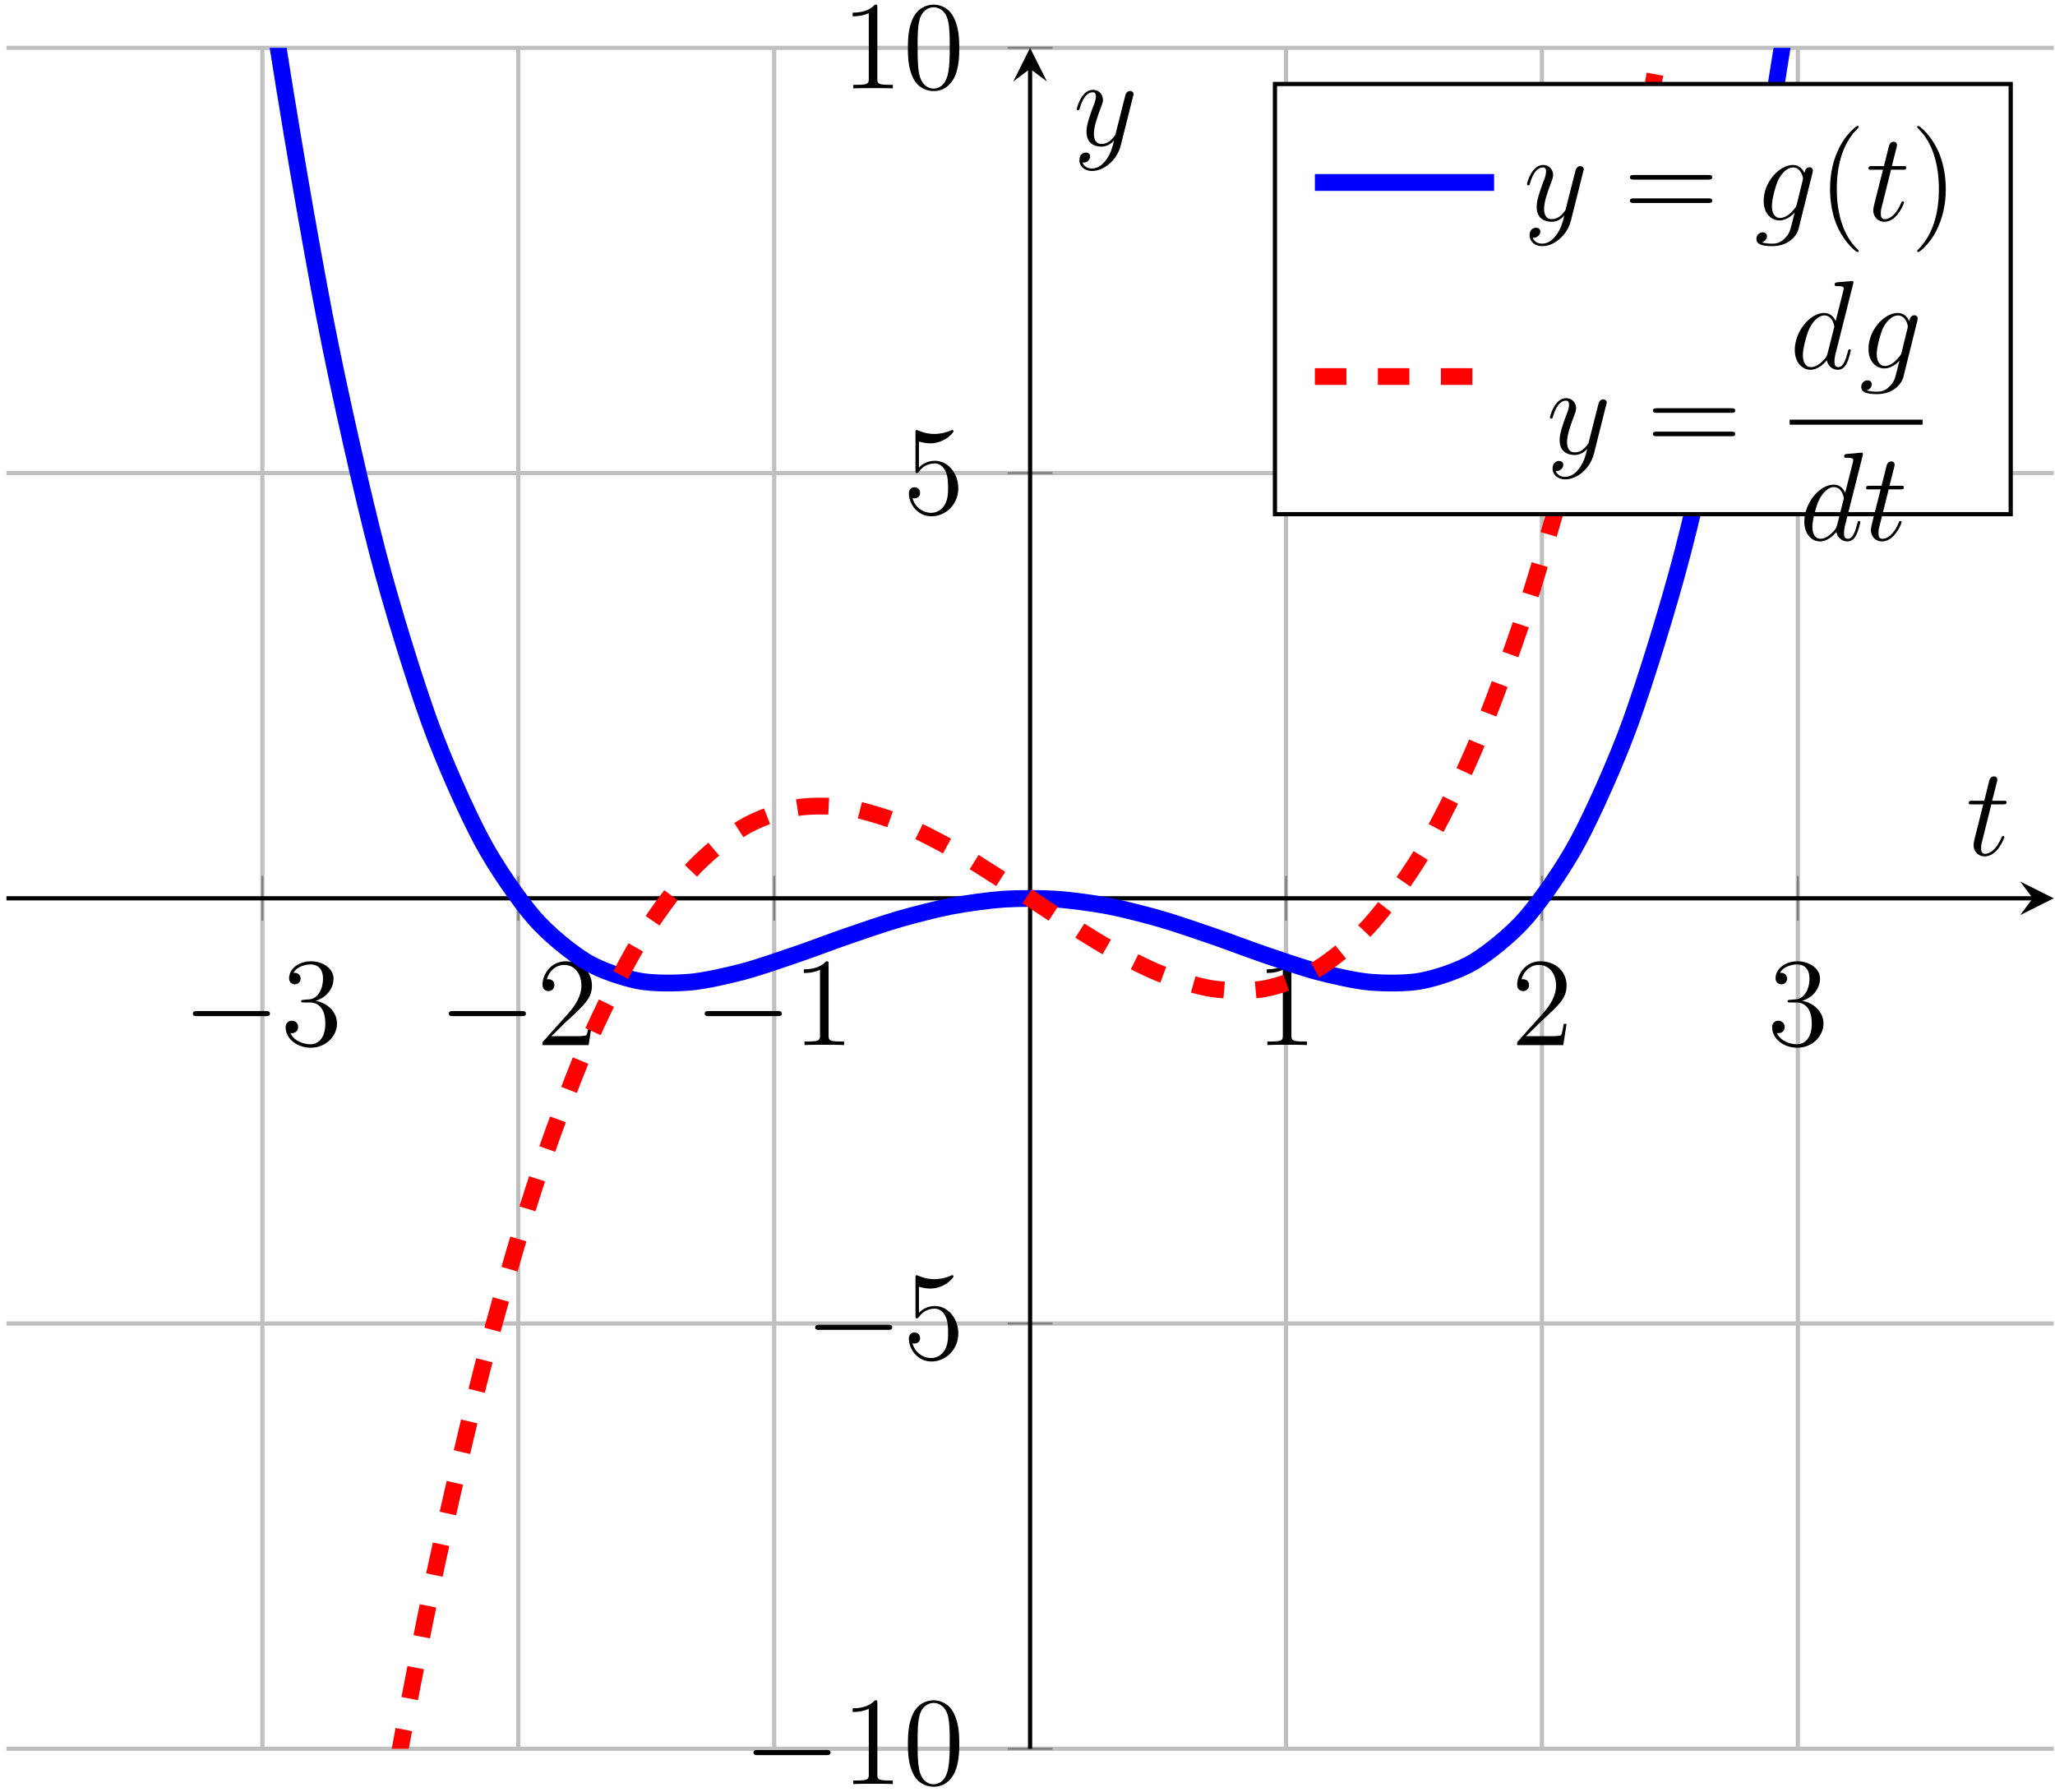
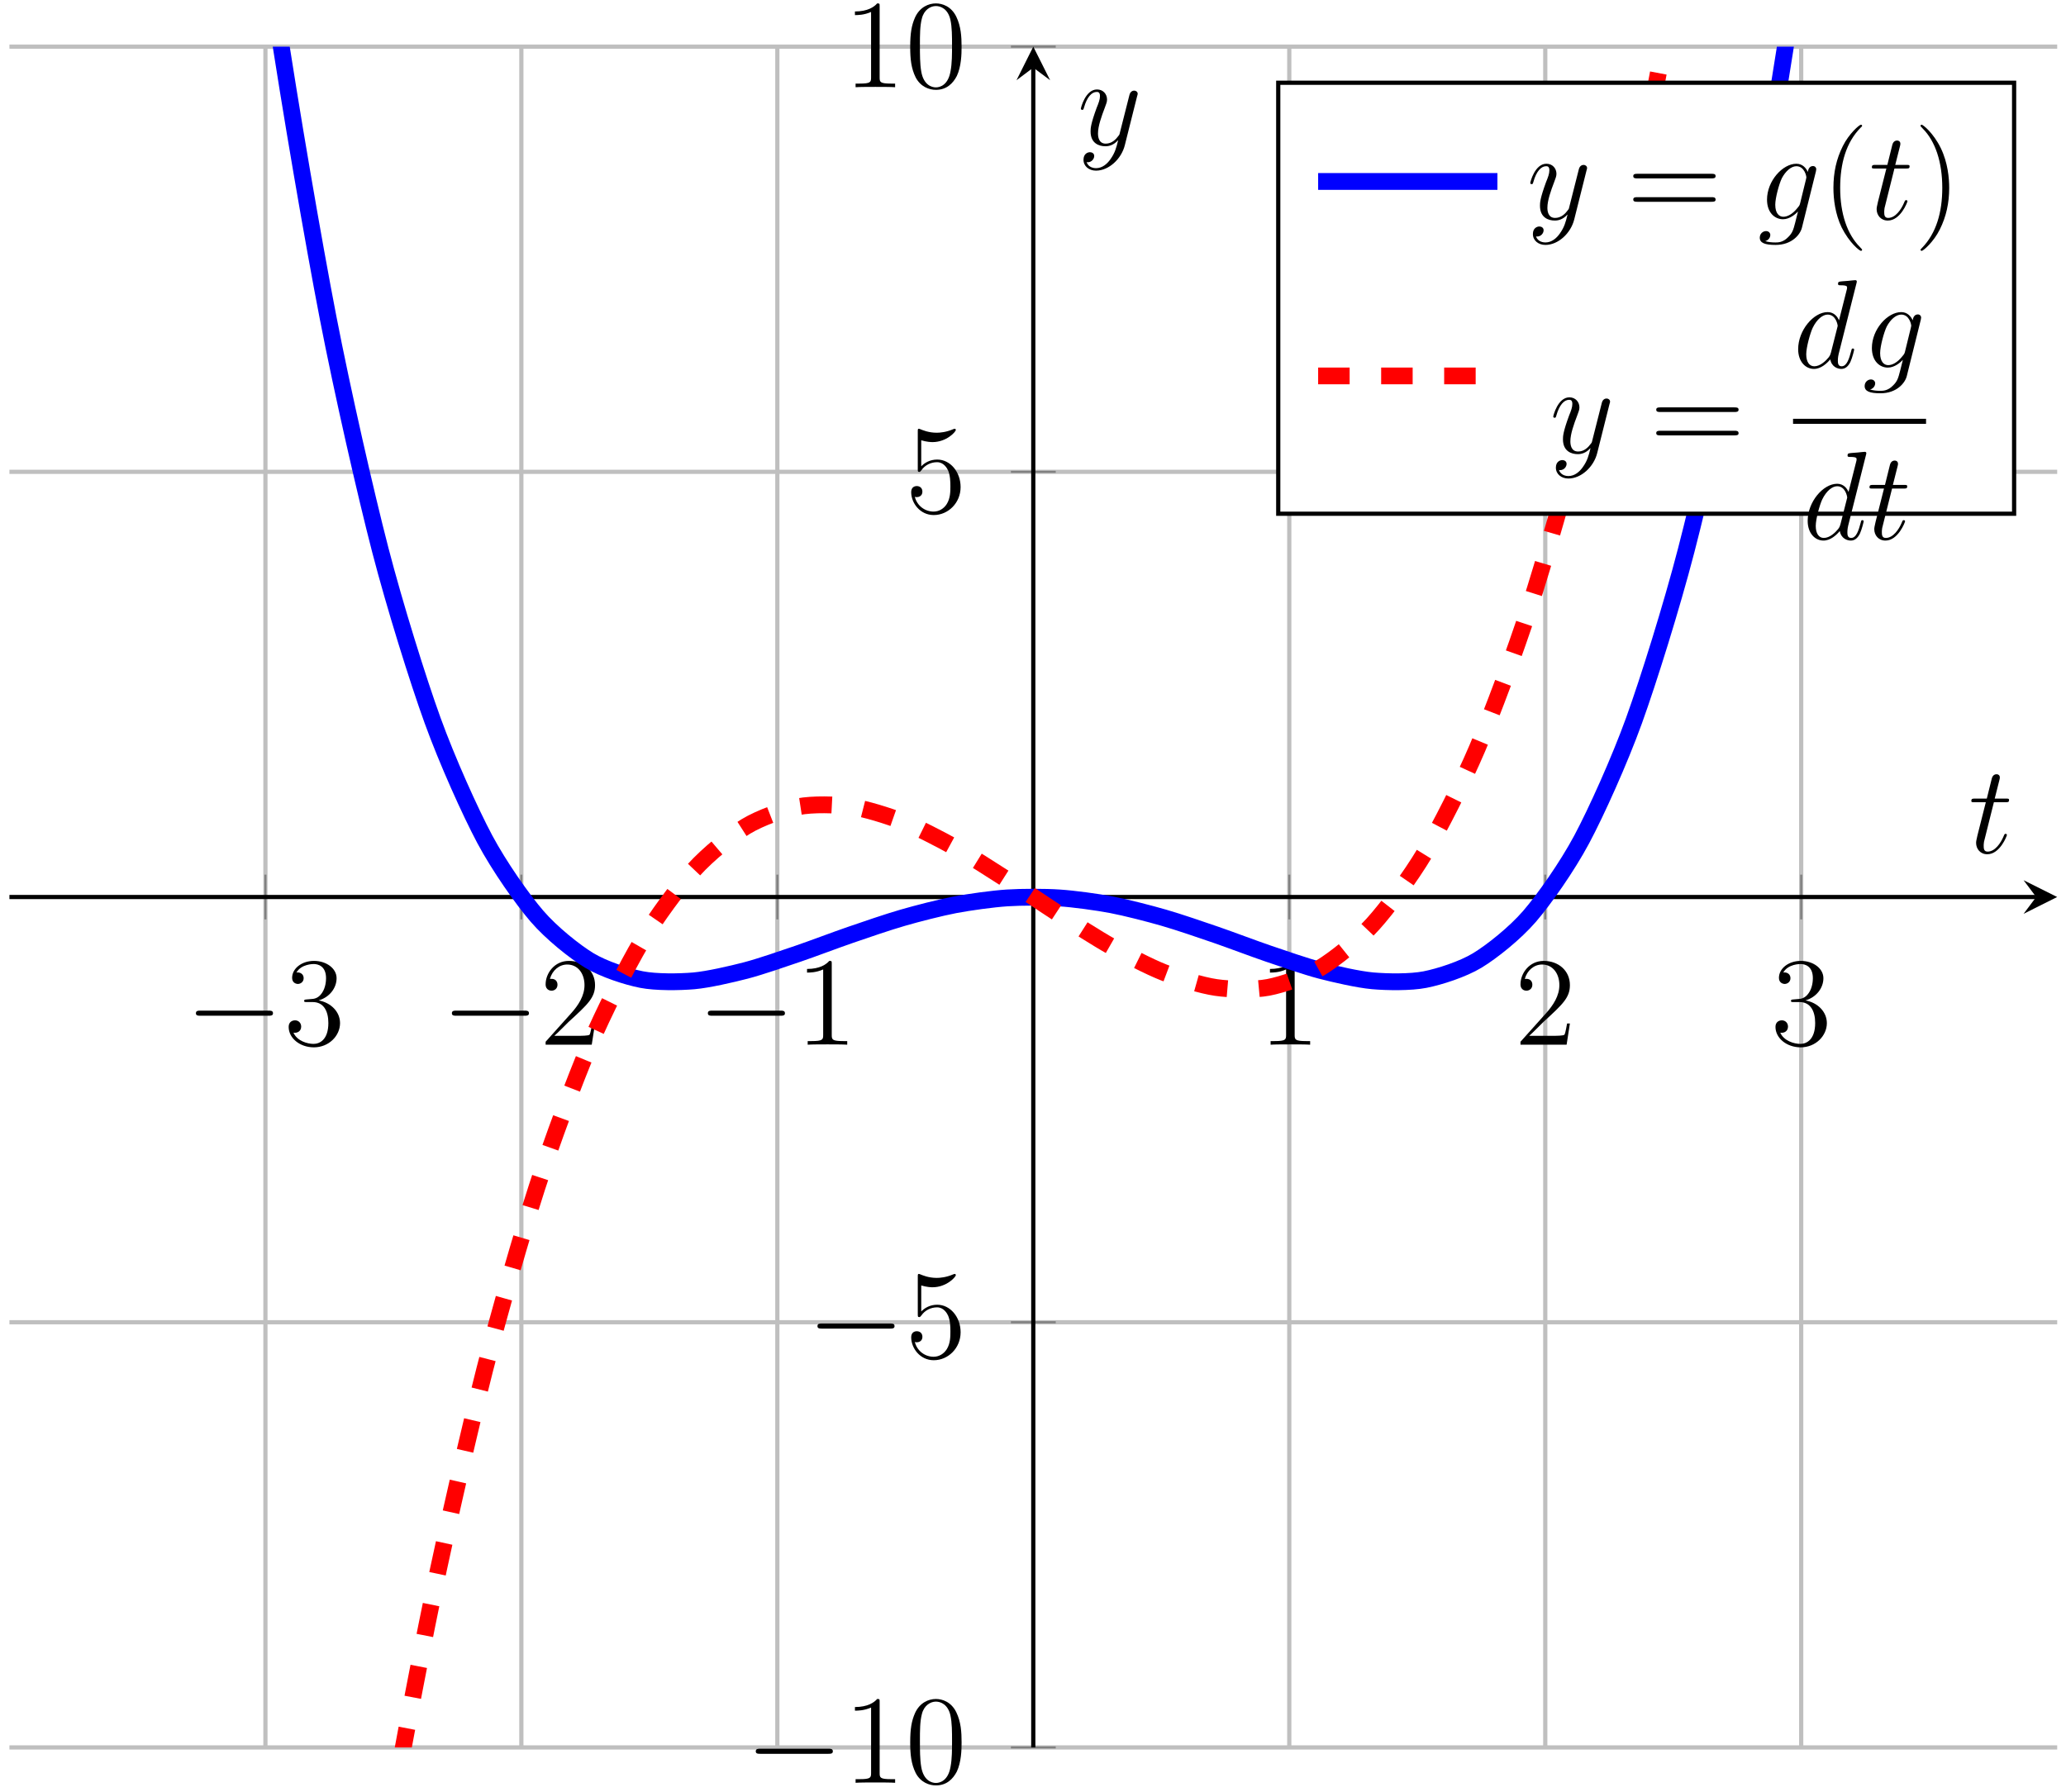
- <svg xmlns="http://www.w3.org/2000/svg" xmlns:xlink="http://www.w3.org/1999/xlink" width="195pt" height="170pt" viewBox="0 0 195 170" version="1.1">
+ <svg xmlns="http://www.w3.org/2000/svg" xmlns:xlink="http://www.w3.org/1999/xlink" width="196pt" height="170pt" viewBox="0 0 196 170" version="1.1">
  <defs>
    <g>
      <symbol overflow="visible" id="glyph0-0">
        <path style="stroke:none;" d="" />
      </symbol>
      <symbol overflow="visible" id="glyph0-1">
        <path style="stroke:none;" d="M 7.875 -2.75 C 8.078 -2.75 8.297 -2.75 8.297 -2.984 C 8.297 -3.234 8.078 -3.234 7.875 -3.234 L 1.406 -3.234 C 1.203 -3.234 0.984 -3.234 0.984 -2.984 C 0.984 -2.75 1.203 -2.75 1.406 -2.75 Z M 7.875 -2.75 " />
      </symbol>
      <symbol overflow="visible" id="glyph1-0">
        <path style="stroke:none;" d="" />
      </symbol>
      <symbol overflow="visible" id="glyph1-1">
        <path style="stroke:none;" d="M 2.203 -4.297 C 2 -4.281 1.953 -4.266 1.953 -4.156 C 1.953 -4.047 2.016 -4.047 2.219 -4.047 L 2.766 -4.047 C 3.797 -4.047 4.25 -3.203 4.25 -2.062 C 4.25 -0.484 3.438 -0.078 2.844 -0.078 C 2.266 -0.078 1.297 -0.344 0.938 -1.141 C 1.328 -1.078 1.672 -1.297 1.672 -1.719 C 1.672 -2.062 1.422 -2.312 1.094 -2.312 C 0.797 -2.312 0.484 -2.141 0.484 -1.688 C 0.484 -0.625 1.547 0.25 2.875 0.25 C 4.297 0.25 5.359 -0.844 5.359 -2.047 C 5.359 -3.141 4.469 -4 3.328 -4.203 C 4.359 -4.5 5.031 -5.375 5.031 -6.312 C 5.031 -7.25 4.047 -7.953 2.891 -7.953 C 1.703 -7.953 0.812 -7.219 0.812 -6.344 C 0.812 -5.875 1.188 -5.766 1.359 -5.766 C 1.609 -5.766 1.906 -5.953 1.906 -6.312 C 1.906 -6.688 1.609 -6.859 1.344 -6.859 C 1.281 -6.859 1.25 -6.859 1.219 -6.844 C 1.672 -7.656 2.797 -7.656 2.859 -7.656 C 3.25 -7.656 4.031 -7.484 4.031 -6.312 C 4.031 -6.078 4 -5.422 3.641 -4.906 C 3.281 -4.375 2.875 -4.344 2.562 -4.328 Z M 2.203 -4.297 " />
      </symbol>
      <symbol overflow="visible" id="glyph1-2">
        <path style="stroke:none;" d="M 5.266 -2.016 L 5 -2.016 C 4.953 -1.812 4.859 -1.141 4.75 -0.953 C 4.656 -0.844 3.984 -0.844 3.625 -0.844 L 1.406 -0.844 C 1.734 -1.125 2.469 -1.891 2.766 -2.172 C 4.594 -3.844 5.266 -4.469 5.266 -5.656 C 5.266 -7.031 4.172 -7.953 2.781 -7.953 C 1.406 -7.953 0.578 -6.766 0.578 -5.734 C 0.578 -5.125 1.109 -5.125 1.141 -5.125 C 1.406 -5.125 1.703 -5.312 1.703 -5.688 C 1.703 -6.031 1.484 -6.25 1.141 -6.25 C 1.047 -6.25 1.016 -6.25 0.984 -6.234 C 1.203 -7.047 1.859 -7.609 2.625 -7.609 C 3.641 -7.609 4.266 -6.75 4.266 -5.656 C 4.266 -4.641 3.688 -3.75 3 -2.984 L 0.578 -0.281 L 0.578 0 L 4.953 0 Z M 5.266 -2.016 " />
      </symbol>
      <symbol overflow="visible" id="glyph1-3">
        <path style="stroke:none;" d="M 3.438 -7.656 C 3.438 -7.938 3.438 -7.953 3.203 -7.953 C 2.922 -7.625 2.312 -7.188 1.094 -7.188 L 1.094 -6.844 C 1.359 -6.844 1.953 -6.844 2.625 -7.141 L 2.625 -0.922 C 2.625 -0.484 2.578 -0.344 1.531 -0.344 L 1.156 -0.344 L 1.156 0 C 1.484 -0.031 2.641 -0.031 3.031 -0.031 C 3.438 -0.031 4.578 -0.031 4.906 0 L 4.906 -0.344 L 4.531 -0.344 C 3.484 -0.344 3.438 -0.484 3.438 -0.922 Z M 3.438 -7.656 " />
      </symbol>
      <symbol overflow="visible" id="glyph1-4">
        <path style="stroke:none;" d="M 5.359 -3.828 C 5.359 -4.812 5.297 -5.781 4.859 -6.688 C 4.375 -7.688 3.516 -7.953 2.922 -7.953 C 2.234 -7.953 1.391 -7.609 0.938 -6.609 C 0.609 -5.859 0.484 -5.109 0.484 -3.828 C 0.484 -2.672 0.578 -1.797 1 -0.938 C 1.469 -0.031 2.297 0.25 2.922 0.25 C 3.953 0.25 4.547 -0.375 4.906 -1.062 C 5.328 -1.953 5.359 -3.125 5.359 -3.828 Z M 2.922 0.016 C 2.531 0.016 1.75 -0.203 1.531 -1.5 C 1.406 -2.219 1.406 -3.125 1.406 -3.969 C 1.406 -4.953 1.406 -5.828 1.594 -6.531 C 1.797 -7.344 2.406 -7.703 2.922 -7.703 C 3.375 -7.703 4.062 -7.438 4.297 -6.406 C 4.453 -5.719 4.453 -4.781 4.453 -3.969 C 4.453 -3.172 4.453 -2.266 4.312 -1.531 C 4.094 -0.219 3.328 0.016 2.922 0.016 Z M 2.922 0.016 " />
      </symbol>
      <symbol overflow="visible" id="glyph1-5">
        <path style="stroke:none;" d="M 1.531 -6.844 C 2.047 -6.688 2.469 -6.672 2.594 -6.672 C 3.938 -6.672 4.812 -7.656 4.812 -7.828 C 4.812 -7.875 4.781 -7.938 4.703 -7.938 C 4.688 -7.938 4.656 -7.938 4.547 -7.891 C 3.891 -7.609 3.312 -7.562 3 -7.562 C 2.219 -7.562 1.656 -7.812 1.422 -7.906 C 1.344 -7.938 1.312 -7.938 1.297 -7.938 C 1.203 -7.938 1.203 -7.859 1.203 -7.672 L 1.203 -4.125 C 1.203 -3.906 1.203 -3.844 1.344 -3.844 C 1.406 -3.844 1.422 -3.844 1.547 -4 C 1.875 -4.484 2.438 -4.766 3.031 -4.766 C 3.672 -4.766 3.984 -4.188 4.078 -3.984 C 4.281 -3.516 4.297 -2.922 4.297 -2.469 C 4.297 -2.016 4.297 -1.344 3.953 -0.797 C 3.688 -0.375 3.234 -0.078 2.703 -0.078 C 1.906 -0.078 1.141 -0.609 0.922 -1.484 C 0.984 -1.453 1.047 -1.453 1.109 -1.453 C 1.312 -1.453 1.641 -1.562 1.641 -1.969 C 1.641 -2.312 1.406 -2.5 1.109 -2.5 C 0.891 -2.5 0.578 -2.391 0.578 -1.922 C 0.578 -0.906 1.406 0.25 2.719 0.25 C 4.078 0.25 5.266 -0.891 5.266 -2.406 C 5.266 -3.828 4.297 -5.016 3.047 -5.016 C 2.359 -5.016 1.844 -4.703 1.531 -4.375 Z M 1.531 -6.844 " />
      </symbol>
      <symbol overflow="visible" id="glyph1-6">
        <path style="stroke:none;" d="M 8.062 -3.875 C 8.234 -3.875 8.453 -3.875 8.453 -4.094 C 8.453 -4.312 8.25 -4.312 8.062 -4.312 L 1.031 -4.312 C 0.859 -4.312 0.641 -4.312 0.641 -4.094 C 0.641 -3.875 0.844 -3.875 1.031 -3.875 Z M 8.062 -1.656 C 8.234 -1.656 8.453 -1.656 8.453 -1.859 C 8.453 -2.094 8.25 -2.094 8.062 -2.094 L 1.031 -2.094 C 0.859 -2.094 0.641 -2.094 0.641 -1.875 C 0.641 -1.656 0.844 -1.656 1.031 -1.656 Z M 8.062 -1.656 " />
      </symbol>
      <symbol overflow="visible" id="glyph1-7">
        <path style="stroke:none;" d="M 3.891 2.906 C 3.891 2.875 3.891 2.844 3.688 2.641 C 2.484 1.438 1.812 -0.531 1.812 -2.969 C 1.812 -5.297 2.375 -7.297 3.766 -8.703 C 3.891 -8.812 3.891 -8.828 3.891 -8.875 C 3.891 -8.938 3.828 -8.969 3.781 -8.969 C 3.625 -8.969 2.641 -8.109 2.062 -6.938 C 1.453 -5.719 1.172 -4.453 1.172 -2.969 C 1.172 -1.906 1.344 -0.484 1.953 0.781 C 2.672 2.219 3.641 3 3.781 3 C 3.828 3 3.891 2.969 3.891 2.906 Z M 3.891 2.906 " />
      </symbol>
      <symbol overflow="visible" id="glyph1-8">
        <path style="stroke:none;" d="M 3.375 -2.969 C 3.375 -3.891 3.25 -5.359 2.578 -6.75 C 1.875 -8.188 0.891 -8.969 0.766 -8.969 C 0.719 -8.969 0.656 -8.938 0.656 -8.875 C 0.656 -8.828 0.656 -8.812 0.859 -8.609 C 2.062 -7.406 2.719 -5.422 2.719 -2.984 C 2.719 -0.672 2.156 1.328 0.781 2.734 C 0.656 2.844 0.656 2.875 0.656 2.906 C 0.656 2.969 0.719 3 0.766 3 C 0.922 3 1.906 2.141 2.484 0.969 C 3.094 -0.25 3.375 -1.547 3.375 -2.969 Z M 3.375 -2.969 " />
      </symbol>
      <symbol overflow="visible" id="glyph2-0">
        <path style="stroke:none;" d="" />
      </symbol>
      <symbol overflow="visible" id="glyph2-1">
        <path style="stroke:none;" d="M 2.406 -4.812 L 3.5 -4.812 C 3.734 -4.812 3.844 -4.812 3.844 -5.016 C 3.844 -5.156 3.781 -5.156 3.531 -5.156 L 2.484 -5.156 L 2.922 -6.891 C 2.969 -7.062 2.969 -7.094 2.969 -7.172 C 2.969 -7.359 2.828 -7.469 2.672 -7.469 C 2.562 -7.469 2.297 -7.438 2.203 -7.047 L 1.734 -5.156 L 0.609 -5.156 C 0.375 -5.156 0.266 -5.156 0.266 -4.922 C 0.266 -4.812 0.344 -4.812 0.578 -4.812 L 1.641 -4.812 L 0.844 -1.656 C 0.75 -1.234 0.719 -1.109 0.719 -0.953 C 0.719 -0.391 1.109 0.125 1.781 0.125 C 2.984 0.125 3.641 -1.625 3.641 -1.703 C 3.641 -1.781 3.578 -1.812 3.516 -1.812 C 3.484 -1.812 3.438 -1.812 3.422 -1.766 C 3.406 -1.75 3.391 -1.75 3.312 -1.547 C 3.062 -0.953 2.516 -0.125 1.812 -0.125 C 1.453 -0.125 1.438 -0.422 1.438 -0.688 C 1.438 -0.688 1.438 -0.922 1.469 -1.062 Z M 2.406 -4.812 " />
      </symbol>
      <symbol overflow="visible" id="glyph2-2">
        <path style="stroke:none;" d="M 3.141 1.344 C 2.828 1.797 2.359 2.203 1.766 2.203 C 1.625 2.203 1.047 2.172 0.875 1.625 C 0.906 1.641 0.969 1.641 0.984 1.641 C 1.344 1.641 1.594 1.328 1.594 1.047 C 1.594 0.781 1.359 0.688 1.188 0.688 C 0.984 0.688 0.578 0.828 0.578 1.406 C 0.578 2.016 1.094 2.438 1.766 2.438 C 2.969 2.438 4.172 1.344 4.5 0.016 L 5.672 -4.656 C 5.688 -4.703 5.719 -4.781 5.719 -4.859 C 5.719 -5.031 5.562 -5.156 5.391 -5.156 C 5.281 -5.156 5.031 -5.109 4.938 -4.75 L 4.047 -1.234 C 4 -1.016 4 -0.984 3.891 -0.859 C 3.656 -0.531 3.266 -0.125 2.688 -0.125 C 2.016 -0.125 1.953 -0.781 1.953 -1.094 C 1.953 -1.781 2.281 -2.703 2.609 -3.562 C 2.734 -3.906 2.812 -4.078 2.812 -4.312 C 2.812 -4.812 2.453 -5.266 1.859 -5.266 C 0.766 -5.266 0.328 -3.531 0.328 -3.438 C 0.328 -3.391 0.375 -3.328 0.453 -3.328 C 0.562 -3.328 0.578 -3.375 0.625 -3.547 C 0.906 -4.547 1.359 -5.031 1.828 -5.031 C 1.938 -5.031 2.141 -5.031 2.141 -4.641 C 2.141 -4.328 2.016 -3.984 1.828 -3.531 C 1.25 -1.953 1.25 -1.562 1.25 -1.281 C 1.25 -0.141 2.062 0.125 2.656 0.125 C 3 0.125 3.438 0.016 3.844 -0.438 L 3.859 -0.422 C 3.688 0.281 3.562 0.75 3.141 1.344 Z M 3.141 1.344 " />
      </symbol>
      <symbol overflow="visible" id="glyph2-3">
        <path style="stroke:none;" d="M 4.047 -1.516 C 4 -1.328 3.969 -1.281 3.812 -1.094 C 3.328 -0.469 2.828 -0.234 2.453 -0.234 C 2.062 -0.234 1.688 -0.547 1.688 -1.375 C 1.688 -2.016 2.047 -3.344 2.312 -3.891 C 2.656 -4.547 3.188 -5.031 3.688 -5.031 C 4.484 -5.031 4.641 -4.047 4.641 -3.984 L 4.609 -3.812 Z M 4.781 -4.484 C 4.625 -4.828 4.297 -5.266 3.688 -5.266 C 2.391 -5.266 0.906 -3.641 0.906 -1.859 C 0.906 -0.609 1.656 0 2.422 0 C 3.062 0 3.625 -0.5 3.844 -0.734 L 3.578 0.328 C 3.406 0.984 3.328 1.297 2.906 1.703 C 2.422 2.203 1.953 2.203 1.703 2.203 C 1.344 2.203 1.047 2.172 0.734 2.078 C 1.125 1.969 1.219 1.641 1.219 1.5 C 1.219 1.312 1.078 1.125 0.812 1.125 C 0.531 1.125 0.219 1.359 0.219 1.75 C 0.219 2.25 0.703 2.438 1.719 2.438 C 3.266 2.438 4.062 1.453 4.219 0.797 L 5.547 -4.547 C 5.578 -4.703 5.578 -4.719 5.578 -4.75 C 5.578 -4.906 5.453 -5.047 5.266 -5.047 C 4.984 -5.047 4.812 -4.812 4.781 -4.484 Z M 4.781 -4.484 " />
      </symbol>
      <symbol overflow="visible" id="glyph2-4">
        <path style="stroke:none;" d="M 6.016 -8 C 6.031 -8.047 6.047 -8.109 6.047 -8.172 C 6.047 -8.297 5.922 -8.297 5.906 -8.297 C 5.891 -8.297 5.312 -8.25 5.25 -8.234 C 5.047 -8.219 4.859 -8.203 4.656 -8.188 C 4.344 -8.156 4.266 -8.156 4.266 -7.938 C 4.266 -7.812 4.359 -7.812 4.531 -7.812 C 5.109 -7.812 5.125 -7.703 5.125 -7.594 C 5.125 -7.516 5.109 -7.422 5.094 -7.391 L 4.359 -4.484 C 4.234 -4.797 3.906 -5.266 3.281 -5.266 C 1.938 -5.266 0.484 -3.531 0.484 -1.75 C 0.484 -0.578 1.172 0.125 1.984 0.125 C 2.641 0.125 3.203 -0.391 3.531 -0.781 C 3.656 -0.078 4.219 0.125 4.578 0.125 C 4.938 0.125 5.219 -0.094 5.438 -0.531 C 5.625 -0.938 5.797 -1.656 5.797 -1.703 C 5.797 -1.766 5.75 -1.812 5.672 -1.812 C 5.562 -1.812 5.562 -1.75 5.516 -1.578 C 5.328 -0.875 5.109 -0.125 4.609 -0.125 C 4.266 -0.125 4.25 -0.438 4.25 -0.672 C 4.25 -0.719 4.25 -0.969 4.328 -1.297 Z M 3.594 -1.422 C 3.531 -1.219 3.531 -1.188 3.375 -0.969 C 3.109 -0.641 2.578 -0.125 2.016 -0.125 C 1.531 -0.125 1.25 -0.562 1.25 -1.266 C 1.25 -1.922 1.625 -3.266 1.859 -3.766 C 2.266 -4.609 2.828 -5.031 3.281 -5.031 C 4.078 -5.031 4.234 -4.047 4.234 -3.953 C 4.234 -3.938 4.203 -3.797 4.188 -3.766 Z M 3.594 -1.422 " />
      </symbol>
    </g>
    <clipPath id="clip1">
-       <path d="M 0.613 4.539 L 194.883 4.539 L 194.883 116 L 0.613 116 Z M 0.613 4.539 " />
+       <path d="M 0.895 4.426 L 195.164 4.426 L 195.164 116 L 0.895 116 Z M 0.895 4.426 " />
    </clipPath>
    <clipPath id="clip2">
-       <path d="M 0.613 4.539 L 194.883 4.539 L 194.883 165.938 L 0.613 165.938 Z M 0.613 4.539 " />
+       <path d="M 0.895 4.426 L 195.164 4.426 L 195.164 165.82 L 0.895 165.82 Z M 0.895 4.426 " />
    </clipPath>
  </defs>
  <g id="surface1">
-     <path style="fill:none;stroke-width:0.399;stroke-linecap:butt;stroke-linejoin:miter;stroke:rgb(75%,75%,75%);stroke-opacity:1;stroke-miterlimit:10;" d="M 48.566 847.332 L 48.566 1008.731 M 72.851 847.332 L 72.851 1008.731 M 97.136 847.332 L 97.136 1008.731 M 145.702 847.332 L 145.702 1008.731 M 169.987 847.332 L 169.987 1008.731 M 194.269 847.332 L 194.269 1008.731 " transform="matrix(1,0,0,-1,-23.671,1013.27)" />
-     <path style="fill:none;stroke-width:0.399;stroke-linecap:butt;stroke-linejoin:miter;stroke:rgb(75%,75%,75%);stroke-opacity:1;stroke-miterlimit:10;" d="M 24.284 847.332 L 218.554 847.332 M 24.284 887.684 L 218.554 887.684 M 24.284 968.383 L 218.554 968.383 M 24.284 1008.731 L 218.554 1008.731 " transform="matrix(1,0,0,-1,-23.671,1013.27)" />
-     <path style="fill:none;stroke-width:0.199;stroke-linecap:butt;stroke-linejoin:miter;stroke:rgb(50%,50%,50%);stroke-opacity:1;stroke-miterlimit:10;" d="M 48.566 925.907 L 48.566 930.157 M 72.851 925.907 L 72.851 930.157 M 97.136 925.907 L 97.136 930.157 M 145.702 925.907 L 145.702 930.157 M 169.987 925.907 L 169.987 930.157 M 194.269 925.907 L 194.269 930.157 " transform="matrix(1,0,0,-1,-23.671,1013.27)" />
-     <path style="fill:none;stroke-width:0.199;stroke-linecap:butt;stroke-linejoin:miter;stroke:rgb(50%,50%,50%);stroke-opacity:1;stroke-miterlimit:10;" d="M 119.292 847.332 L 123.546 847.332 M 119.292 887.684 L 123.546 887.684 M 119.292 968.383 L 123.546 968.383 M 119.292 1008.731 L 123.546 1008.731 " transform="matrix(1,0,0,-1,-23.671,1013.27)" />
-     <path style="fill:none;stroke-width:0.399;stroke-linecap:butt;stroke-linejoin:miter;stroke:rgb(0%,0%,0%);stroke-opacity:1;stroke-miterlimit:10;" d="M 24.284 928.032 L 216.562 928.032 " transform="matrix(1,0,0,-1,-23.671,1013.27)" />
-     <path style=" stroke:none;fill-rule:nonzero;fill:rgb(0%,0%,0%);fill-opacity:1;" d="M 194.883 85.238 L 191.695 83.645 L 192.891 85.238 L 191.695 86.832 " />
-     <path style="fill:none;stroke-width:0.399;stroke-linecap:butt;stroke-linejoin:miter;stroke:rgb(0%,0%,0%);stroke-opacity:1;stroke-miterlimit:10;" d="M 121.417 847.332 L 121.417 1006.739 " transform="matrix(1,0,0,-1,-23.671,1013.27)" />
-     <path style=" stroke:none;fill-rule:nonzero;fill:rgb(0%,0%,0%);fill-opacity:1;" d="M 97.746 4.539 L 96.152 7.727 L 97.746 6.531 L 99.34 7.727 " />
+     <path style="fill:none;stroke-width:0.399;stroke-linecap:butt;stroke-linejoin:miter;stroke:rgb(75%,75%,75%);stroke-opacity:1;stroke-miterlimit:10;" d="M 48.569 847.335 L 48.569 1008.729 M 72.85 847.335 L 72.85 1008.729 M 97.135 847.335 L 97.135 1008.729 M 145.702 847.335 L 145.702 1008.729 M 169.987 847.335 L 169.987 1008.729 M 194.268 847.335 L 194.268 1008.729 " transform="matrix(1,0,0,-1,-23.389,1013.155)" />
+     <path style="fill:none;stroke-width:0.399;stroke-linecap:butt;stroke-linejoin:miter;stroke:rgb(75%,75%,75%);stroke-opacity:1;stroke-miterlimit:10;" d="M 24.284 847.335 L 218.553 847.335 M 24.284 887.682 L 218.553 887.682 M 24.284 968.382 L 218.553 968.382 M 24.284 1008.729 L 218.553 1008.729 " transform="matrix(1,0,0,-1,-23.389,1013.155)" />
+     <path style="fill:none;stroke-width:0.199;stroke-linecap:butt;stroke-linejoin:miter;stroke:rgb(50%,50%,50%);stroke-opacity:1;stroke-miterlimit:10;" d="M 48.569 925.909 L 48.569 930.159 M 72.85 925.909 L 72.85 930.159 M 97.135 925.909 L 97.135 930.159 M 145.702 925.909 L 145.702 930.159 M 169.987 925.909 L 169.987 930.159 M 194.268 925.909 L 194.268 930.159 " transform="matrix(1,0,0,-1,-23.389,1013.155)" />
+     <path style="fill:none;stroke-width:0.199;stroke-linecap:butt;stroke-linejoin:miter;stroke:rgb(50%,50%,50%);stroke-opacity:1;stroke-miterlimit:10;" d="M 119.291 847.335 L 123.545 847.335 M 119.291 887.682 L 123.545 887.682 M 119.291 968.382 L 123.545 968.382 M 119.291 1008.729 L 123.545 1008.729 " transform="matrix(1,0,0,-1,-23.389,1013.155)" />
+     <path style="fill:none;stroke-width:0.399;stroke-linecap:butt;stroke-linejoin:miter;stroke:rgb(0%,0%,0%);stroke-opacity:1;stroke-miterlimit:10;" d="M 24.284 928.034 L 216.561 928.034 " transform="matrix(1,0,0,-1,-23.389,1013.155)" />
+     <path style=" stroke:none;fill-rule:nonzero;fill:rgb(0%,0%,0%);fill-opacity:1;" d="M 195.164 85.121 L 191.977 83.527 L 193.172 85.121 L 191.977 86.715 " />
+     <path style="fill:none;stroke-width:0.399;stroke-linecap:butt;stroke-linejoin:miter;stroke:rgb(0%,0%,0%);stroke-opacity:1;stroke-miterlimit:10;" d="M 121.416 847.335 L 121.416 1006.737 " transform="matrix(1,0,0,-1,-23.389,1013.155)" />
+     <path style=" stroke:none;fill-rule:nonzero;fill:rgb(0%,0%,0%);fill-opacity:1;" d="M 98.027 4.426 L 96.434 7.613 L 98.027 6.418 L 99.625 7.613 " />
    <g style="fill:rgb(0%,0%,0%);fill-opacity:1;">
-       <use xlink:href="#glyph0-1" x="17.32" y="99.168" />
+       <use xlink:href="#glyph0-1" x="17.602" y="99.136" />
    </g>
    <g style="fill:rgb(0%,0%,0%);fill-opacity:1;">
-       <use xlink:href="#glyph1-1" x="26.619" y="99.168" />
+       <use xlink:href="#glyph1-1" x="26.901" y="99.136" />
    </g>
    <g style="fill:rgb(0%,0%,0%);fill-opacity:1;">
-       <use xlink:href="#glyph0-1" x="41.604" y="99.168" />
+       <use xlink:href="#glyph0-1" x="41.886" y="99.136" />
    </g>
    <g style="fill:rgb(0%,0%,0%);fill-opacity:1;">
-       <use xlink:href="#glyph1-2" x="50.903" y="99.168" />
+       <use xlink:href="#glyph1-2" x="51.185" y="99.136" />
    </g>
    <g style="fill:rgb(0%,0%,0%);fill-opacity:1;">
-       <use xlink:href="#glyph0-1" x="65.888" y="99.168" />
+       <use xlink:href="#glyph0-1" x="66.17" y="99.136" />
    </g>
    <g style="fill:rgb(0%,0%,0%);fill-opacity:1;">
-       <use xlink:href="#glyph1-3" x="75.187" y="99.168" />
+       <use xlink:href="#glyph1-3" x="75.469" y="99.136" />
    </g>
    <g style="fill:rgb(0%,0%,0%);fill-opacity:1;">
-       <use xlink:href="#glyph1-3" x="119.104" y="99.168" />
+       <use xlink:href="#glyph1-3" x="119.386" y="99.136" />
    </g>
    <g style="fill:rgb(0%,0%,0%);fill-opacity:1;">
-       <use xlink:href="#glyph1-2" x="143.388" y="99.168" />
+       <use xlink:href="#glyph1-2" x="143.67" y="99.136" />
    </g>
    <g style="fill:rgb(0%,0%,0%);fill-opacity:1;">
-       <use xlink:href="#glyph1-1" x="167.672" y="99.168" />
+       <use xlink:href="#glyph1-1" x="167.954" y="99.136" />
    </g>
    <g style="fill:rgb(0%,0%,0%);fill-opacity:1;">
-       <use xlink:href="#glyph0-1" x="70.516" y="169.29" />
+       <use xlink:href="#glyph0-1" x="70.715" y="169.175" />
    </g>
    <g style="fill:rgb(0%,0%,0%);fill-opacity:1;">
-       <use xlink:href="#glyph1-3" x="79.815" y="169.29" />
-       <use xlink:href="#glyph1-4" x="85.668" y="169.29" />
+       <use xlink:href="#glyph1-3" x="80.014" y="169.175" />
+       <use xlink:href="#glyph1-4" x="85.867" y="169.175" />
    </g>
    <g style="fill:rgb(0%,0%,0%);fill-opacity:1;">
-       <use xlink:href="#glyph0-1" x="76.369" y="128.941" />
+       <use xlink:href="#glyph0-1" x="76.568" y="128.826" />
    </g>
    <g style="fill:rgb(0%,0%,0%);fill-opacity:1;">
-       <use xlink:href="#glyph1-5" x="85.668" y="128.941" />
+       <use xlink:href="#glyph1-5" x="85.867" y="128.826" />
    </g>
    <g style="fill:rgb(0%,0%,0%);fill-opacity:1;">
-       <use xlink:href="#glyph1-5" x="85.667" y="48.74" />
+       <use xlink:href="#glyph1-5" x="85.866" y="48.625" />
    </g>
    <g style="fill:rgb(0%,0%,0%);fill-opacity:1;">
-       <use xlink:href="#glyph1-3" x="79.814" y="8.391" />
-       <use xlink:href="#glyph1-4" x="85.667" y="8.391" />
+       <use xlink:href="#glyph1-3" x="80.013" y="8.276" />
+       <use xlink:href="#glyph1-4" x="85.866" y="8.276" />
    </g>
    <g clip-path="url(#clip1)" clip-rule="nonzero">
-       <path style="fill:none;stroke-width:1.594;stroke-linecap:butt;stroke-linejoin:miter;stroke:rgb(0%,0%,100%);stroke-opacity:1;stroke-miterlimit:10;" d="M -0.001 1987.2 C -0.001 1987.2 3.581 1855.864 4.956 1809.743 C 6.331 1763.625 8.534 1694.946 9.909 1654.813 C 11.288 1614.676 13.491 1555.149 14.866 1520.473 C 16.241 1485.793 18.448 1434.598 19.823 1404.879 C 21.198 1375.157 23.401 1331.508 24.776 1306.266 C 26.151 1281.024 28.358 1244.172 29.733 1222.954 C 31.108 1201.739 33.316 1170.977 34.691 1153.352 C 36.066 1135.731 38.269 1110.379 39.644 1095.946 C 41.019 1081.508 43.226 1060.938 44.601 1049.305 C 45.976 1037.668 48.179 1021.282 49.554 1012.086 C 50.929 1002.891 53.136 990.125 54.511 983.036 C 55.886 975.942 58.093 966.274 59.468 960.969 C 60.843 955.665 63.046 948.61 64.421 944.801 C 65.796 940.993 68.003 936.102 69.378 933.524 C 70.753 930.942 72.96 927.805 74.335 926.207 C 75.71 924.614 77.913 922.852 79.288 922.02 C 80.663 921.188 82.87 920.469 84.245 920.2 C 85.62 919.93 87.823 919.957 89.198 920.079 C 90.573 920.2 92.78 920.707 94.155 921.067 C 95.53 921.426 97.737 922.192 99.112 922.661 C 100.487 923.125 102.691 923.965 104.066 924.438 C 105.441 924.911 107.648 925.672 109.023 926.067 C 110.398 926.461 112.605 927.032 113.98 927.293 C 115.355 927.555 117.558 927.856 118.933 927.95 C 120.308 928.04 122.515 928.04 123.89 927.95 C 125.265 927.86 127.468 927.555 128.843 927.297 C 130.218 927.036 132.425 926.465 133.8 926.071 C 135.175 925.676 137.382 924.915 138.757 924.442 C 140.132 923.969 142.335 923.133 143.71 922.665 C 145.085 922.196 147.292 921.43 148.667 921.071 C 150.042 920.711 152.249 920.2 153.624 920.079 C 154.999 919.957 157.202 919.93 158.577 920.2 C 159.952 920.465 162.159 921.18 163.534 922.012 C 164.909 922.844 167.112 924.598 168.487 926.192 C 169.862 927.786 172.069 930.918 173.444 933.497 C 174.819 936.075 177.026 940.957 178.401 944.762 C 179.776 948.567 181.98 955.618 183.355 960.915 C 184.73 966.215 186.937 975.875 188.312 982.961 C 189.687 990.051 191.894 1002.805 193.269 1011.993 C 194.644 1021.184 196.847 1037.559 198.222 1049.188 C 199.597 1060.813 201.804 1081.372 203.179 1095.801 C 204.554 1110.227 206.757 1135.563 208.132 1153.176 C 209.507 1170.79 211.714 1201.536 213.089 1222.743 C 214.464 1243.95 216.671 1280.782 218.046 1306.012 C 219.421 1331.243 221.624 1374.872 222.999 1404.579 C 224.374 1434.286 226.581 1485.461 227.956 1520.122 C 229.331 1554.786 231.538 1614.286 232.913 1654.407 C 234.288 1694.528 236.491 1763.18 237.866 1809.278 C 239.241 1855.379 242.823 1986.672 242.823 1986.672 " transform="matrix(1,0,0,-1,-23.671,1013.27)" />
+       <path style="fill:none;stroke-width:1.594;stroke-linecap:butt;stroke-linejoin:miter;stroke:rgb(0%,0%,100%);stroke-opacity:1;stroke-miterlimit:10;" d="M -0.002 1987.202 C -0.002 1987.202 3.58 1855.862 4.955 1809.745 C 6.33 1763.624 8.537 1694.948 9.912 1654.811 C 11.287 1614.675 13.491 1555.151 14.866 1520.471 C 16.241 1485.796 18.448 1434.596 19.823 1404.878 C 21.198 1375.155 23.401 1331.507 24.78 1306.264 C 26.155 1281.026 28.358 1244.171 29.733 1222.956 C 31.108 1201.741 33.315 1170.975 34.69 1153.354 C 36.065 1135.729 38.268 1110.382 39.643 1095.944 C 41.018 1081.507 43.225 1060.94 44.6 1049.303 C 45.975 1037.667 48.182 1021.28 49.557 1012.085 C 50.932 1002.893 53.135 990.128 54.51 983.034 C 55.885 975.94 58.092 966.272 59.467 960.967 C 60.842 955.663 63.045 948.608 64.424 944.803 C 65.799 940.995 68.002 936.104 69.377 933.522 C 70.752 930.944 72.959 927.803 74.334 926.21 C 75.709 924.612 77.912 922.854 79.287 922.018 C 80.662 921.186 82.869 920.471 84.244 920.202 C 85.619 919.932 87.826 919.96 89.201 920.077 C 90.576 920.198 92.78 920.71 94.155 921.065 C 95.53 921.425 97.737 922.19 99.112 922.659 C 100.487 923.128 102.69 923.967 104.069 924.44 C 105.444 924.913 107.647 925.671 109.022 926.065 C 110.397 926.464 112.604 927.03 113.979 927.292 C 115.354 927.553 117.557 927.858 118.932 927.948 C 120.307 928.038 122.514 928.042 123.889 927.948 C 125.264 927.858 127.471 927.557 128.846 927.296 C 130.221 927.034 132.424 926.467 133.799 926.069 C 135.174 925.675 137.381 924.917 138.756 924.444 C 140.131 923.971 142.334 923.132 143.713 922.663 C 145.088 922.198 147.291 921.428 148.666 921.069 C 150.041 920.714 152.248 920.202 153.623 920.081 C 154.998 919.96 157.202 919.928 158.577 920.198 C 159.952 920.467 162.159 921.178 163.534 922.01 C 164.909 922.842 167.116 924.6 168.491 926.194 C 169.866 927.788 172.069 930.921 173.444 933.499 C 174.819 936.073 177.026 940.96 178.401 944.764 C 179.776 948.569 181.979 955.616 183.354 960.917 C 184.733 966.217 186.936 975.878 188.311 982.964 C 189.686 990.05 191.893 1002.807 193.268 1011.995 C 194.643 1021.182 196.846 1037.557 198.221 1049.186 C 199.596 1060.815 201.803 1081.37 203.178 1095.8 C 204.553 1110.225 206.76 1135.561 208.135 1153.175 C 209.51 1170.788 211.713 1201.538 213.088 1222.741 C 214.463 1243.948 216.67 1280.784 218.045 1306.01 C 219.42 1331.241 221.623 1374.874 222.998 1404.581 C 224.377 1434.288 226.58 1485.46 227.955 1520.124 C 229.33 1554.788 231.537 1614.288 232.912 1654.405 C 234.287 1694.526 236.491 1763.178 237.866 1809.28 C 239.241 1855.382 242.823 1986.671 242.823 1986.671 " transform="matrix(1,0,0,-1,-23.389,1013.155)" />
    </g>
    <g clip-path="url(#clip2)" clip-rule="nonzero">
-       <path style="fill:none;stroke-width:1.594;stroke-linecap:butt;stroke-linejoin:miter;stroke:rgb(100%,0%,0%);stroke-opacity:1;stroke-dasharray:2.989,2.989;stroke-miterlimit:10;" d="M -0.001 0 C -0.001 0 3.581 84.606 4.956 115.247 C 6.331 145.883 8.534 192.809 9.909 220.821 C 11.288 248.833 13.491 291.637 14.866 317.133 C 16.241 342.633 18.448 381.5 19.823 404.602 C 21.198 427.704 23.401 462.817 24.776 483.633 C 26.151 504.454 28.358 535.997 29.733 554.641 C 31.108 573.29 33.316 601.446 34.691 618.036 C 36.066 634.629 38.269 659.579 39.644 674.231 C 41.019 688.879 43.226 710.809 44.601 723.633 C 45.976 736.457 48.179 755.547 49.554 766.657 C 50.929 777.77 53.136 794.2 54.511 803.715 C 55.886 813.227 58.093 827.188 59.468 835.215 C 60.843 843.243 63.046 854.915 64.421 861.575 C 65.796 868.231 68.003 877.797 69.378 883.196 C 70.753 888.598 72.96 896.243 74.335 900.5 C 75.71 904.762 77.913 910.665 79.288 913.895 C 80.663 917.125 82.87 921.473 84.245 923.79 C 85.62 926.11 87.823 929.082 89.198 930.598 C 90.573 932.118 92.78 933.899 94.155 934.735 C 95.53 935.567 97.737 936.34 99.112 936.602 C 100.487 936.864 102.691 936.817 104.066 936.622 C 105.441 936.426 107.648 935.735 109.023 935.2 C 110.398 934.661 112.605 933.512 113.98 932.747 C 115.355 931.981 117.558 930.555 118.933 929.676 C 120.308 928.793 122.515 927.278 123.89 926.399 C 125.265 925.52 127.468 924.094 128.843 923.329 C 130.218 922.559 132.425 921.411 133.8 920.872 C 135.175 920.336 137.382 919.641 138.757 919.446 C 140.132 919.25 142.335 919.2 143.71 919.461 C 145.085 919.719 147.292 920.493 148.667 921.325 C 150.042 922.157 152.249 923.934 153.624 925.45 C 154.999 926.965 157.202 929.938 158.577 932.25 C 159.952 934.567 162.159 938.911 163.534 942.137 C 164.909 945.368 167.112 951.266 168.487 955.52 C 169.862 959.778 172.069 967.415 173.444 972.813 C 174.819 978.211 177.026 987.77 178.401 994.426 C 179.776 1001.079 181.98 1012.747 183.355 1020.77 C 184.73 1028.793 186.937 1042.747 188.312 1052.254 C 189.687 1061.762 191.894 1078.188 193.269 1089.297 C 194.644 1100.403 196.847 1119.485 198.222 1132.301 C 199.597 1145.122 201.804 1167.043 203.179 1181.688 C 204.554 1196.332 206.757 1221.274 208.132 1237.86 C 209.507 1254.45 211.714 1282.594 213.089 1301.235 C 214.464 1319.875 216.671 1351.407 218.046 1372.219 C 219.421 1393.032 221.624 1428.133 222.999 1451.231 C 224.374 1474.325 226.581 1513.18 227.956 1538.672 C 229.331 1564.165 231.538 1606.957 232.913 1634.961 C 234.288 1662.969 236.491 1709.879 237.866 1740.512 C 239.241 1771.141 242.823 1855.731 242.823 1855.731 " transform="matrix(1,0,0,-1,-23.671,1013.27)" />
+       <path style="fill:none;stroke-width:1.594;stroke-linecap:butt;stroke-linejoin:miter;stroke:rgb(100%,0%,0%);stroke-opacity:1;stroke-dasharray:2.989,2.989;stroke-miterlimit:10;" d="M -0.002 -0.001 C -0.002 -0.001 3.58 84.608 4.955 115.245 C 6.33 145.882 8.537 192.807 9.912 220.819 C 11.287 248.831 13.491 291.635 14.866 317.135 C 16.241 342.635 18.448 381.503 19.823 404.604 C 21.198 427.706 23.401 462.819 24.78 483.635 C 26.155 504.452 28.358 535.995 29.733 554.643 C 31.108 573.292 33.315 601.444 34.69 618.038 C 36.065 634.628 38.268 659.577 39.643 674.229 C 41.018 688.882 43.225 710.807 44.6 723.632 C 45.975 736.456 48.182 755.546 49.557 766.659 C 50.932 777.768 53.135 794.202 54.51 803.714 C 55.885 813.225 58.092 827.186 59.467 835.217 C 60.842 843.245 63.045 854.917 64.424 861.573 C 65.799 868.229 68.002 877.796 69.377 883.198 C 70.752 888.6 72.959 896.241 74.334 900.503 C 75.709 904.76 77.912 910.663 79.287 913.893 C 80.662 917.128 82.869 921.471 84.244 923.792 C 85.619 926.108 87.826 929.081 89.201 930.6 C 90.576 932.116 92.78 933.901 94.155 934.733 C 95.53 935.565 97.737 936.342 99.112 936.604 C 100.487 936.866 102.69 936.815 104.069 936.62 C 105.444 936.425 107.647 935.737 109.022 935.198 C 110.397 934.659 112.604 933.51 113.979 932.745 C 115.354 931.979 117.557 930.557 118.932 929.675 C 120.307 928.796 122.514 927.28 123.889 926.397 C 125.264 925.518 127.471 924.092 128.846 923.327 C 130.221 922.561 132.424 921.413 133.799 920.874 C 135.174 920.335 137.381 919.643 138.756 919.448 C 140.131 919.249 142.334 919.198 143.713 919.46 C 145.088 919.721 147.291 920.491 148.666 921.323 C 150.041 922.155 152.248 923.932 153.623 925.452 C 154.998 926.967 157.202 929.936 158.577 932.253 C 159.952 934.565 162.159 938.909 163.534 942.139 C 164.909 945.366 167.116 951.264 168.491 955.522 C 169.866 959.776 172.069 967.417 173.444 972.815 C 174.819 978.21 177.026 987.772 178.401 994.425 C 179.776 1001.081 181.979 1012.745 183.354 1020.768 C 184.733 1028.792 186.936 1042.749 188.311 1052.257 C 189.686 1061.764 191.893 1078.19 193.268 1089.296 C 194.643 1100.401 196.846 1119.483 198.221 1132.303 C 199.596 1145.124 201.803 1167.042 203.178 1181.686 C 204.553 1196.335 206.76 1221.272 208.135 1237.862 C 209.51 1254.448 211.713 1282.592 213.088 1301.233 C 214.463 1319.878 216.67 1351.409 218.045 1372.221 C 219.42 1393.03 221.623 1428.135 222.998 1451.229 C 224.377 1474.323 226.58 1513.182 227.955 1538.675 C 229.33 1564.167 231.537 1606.96 232.912 1634.964 C 234.287 1662.967 236.491 1709.882 237.866 1740.51 C 239.241 1771.143 242.823 1855.729 242.823 1855.729 " transform="matrix(1,0,0,-1,-23.389,1013.155)" />
    </g>
    <g style="fill:rgb(0%,0%,0%);fill-opacity:1;">
-       <use xlink:href="#glyph2-1" x="186.554" y="81.137" />
+       <use xlink:href="#glyph2-1" x="186.753" y="80.938" />
    </g>
    <g style="fill:rgb(0%,0%,0%);fill-opacity:1;">
-       <use xlink:href="#glyph2-2" x="101.848" y="13.787" />
+       <use xlink:href="#glyph2-2" x="102.213" y="13.755" />
    </g>
-     <path style="fill-rule:nonzero;fill:rgb(100%,100%,100%);fill-opacity:1;stroke-width:0.399;stroke-linecap:butt;stroke-linejoin:miter;stroke:rgb(0%,0%,0%);stroke-opacity:1;stroke-miterlimit:10;" d="M 144.651 964.481 L 214.468 964.481 L 214.468 1005.301 L 144.651 1005.301 Z M 144.651 964.481 " transform="matrix(1,0,0,-1,-23.671,1013.27)" />
-     <path style="fill:none;stroke-width:1.594;stroke-linecap:butt;stroke-linejoin:miter;stroke:rgb(0%,0%,100%);stroke-opacity:1;stroke-miterlimit:10;" d="M 0.002 0.001 C 0.002 0.001 6.146 0.001 8.505 0.001 C 10.865 0.001 17.009 0.001 17.009 0.001 " transform="matrix(1,0,0,-1,124.768,17.313)" />
+     <path style="fill-rule:nonzero;fill:rgb(100%,100%,100%);fill-opacity:1;stroke-width:0.399;stroke-linecap:butt;stroke-linejoin:miter;stroke:rgb(0%,0%,0%);stroke-opacity:1;stroke-miterlimit:10;" d="M 144.655 964.405 L 214.467 964.405 L 214.467 1005.303 L 144.655 1005.303 Z M 144.655 964.405 " transform="matrix(1,0,0,-1,-23.389,1013.155)" />
+     <path style="fill:none;stroke-width:1.594;stroke-linecap:butt;stroke-linejoin:miter;stroke:rgb(0%,0%,100%);stroke-opacity:1;stroke-miterlimit:10;" d="M 0.001 -0.002 C 0.001 -0.002 6.145 -0.002 8.505 -0.002 C 10.864 -0.002 17.009 -0.002 17.009 -0.002 " transform="matrix(1,0,0,-1,125.05,17.217)" />
    <g style="fill:rgb(0%,0%,0%);fill-opacity:1;">
-       <use xlink:href="#glyph2-2" x="144.566" y="20.918" />
+       <use xlink:href="#glyph2-2" x="144.847" y="20.804" />
    </g>
    <g style="fill:rgb(0%,0%,0%);fill-opacity:1;">
-       <use xlink:href="#glyph1-6" x="154.023" y="20.918" />
+       <use xlink:href="#glyph1-6" x="154.305" y="20.804" />
    </g>
    <g style="fill:rgb(0%,0%,0%);fill-opacity:1;">
-       <use xlink:href="#glyph2-3" x="166.449" y="20.918" />
+       <use xlink:href="#glyph2-3" x="166.73" y="20.804" />
    </g>
    <g style="fill:rgb(0%,0%,0%);fill-opacity:1;">
-       <use xlink:href="#glyph1-7" x="172.483" y="20.918" />
+       <use xlink:href="#glyph1-7" x="172.764" y="20.804" />
    </g>
    <g style="fill:rgb(0%,0%,0%);fill-opacity:1;">
-       <use xlink:href="#glyph2-1" x="177.035" y="20.918" />
+       <use xlink:href="#glyph2-1" x="177.317" y="20.804" />
    </g>
    <g style="fill:rgb(0%,0%,0%);fill-opacity:1;">
-       <use xlink:href="#glyph1-8" x="181.262" y="20.918" />
+       <use xlink:href="#glyph1-8" x="181.544" y="20.804" />
    </g>
-     <path style="fill:none;stroke-width:1.594;stroke-linecap:butt;stroke-linejoin:miter;stroke:rgb(100%,0%,0%);stroke-opacity:1;stroke-dasharray:2.989,2.989;stroke-miterlimit:10;" d="M 0.002 0.002 C 0.002 0.002 6.146 0.002 8.505 0.002 C 10.865 0.002 17.009 0.002 17.009 0.002 " transform="matrix(1,0,0,-1,124.768,35.732)" />
+     <path style="fill:none;stroke-width:1.594;stroke-linecap:butt;stroke-linejoin:miter;stroke:rgb(100%,0%,0%);stroke-opacity:1;stroke-dasharray:2.989,2.989;stroke-miterlimit:10;" d="M 0.001 0.001 C 0.001 0.001 6.145 0.001 8.505 0.001 C 10.864 0.001 17.009 0.001 17.009 0.001 " transform="matrix(1,0,0,-1,125.05,35.673)" />
    <g style="fill:rgb(0%,0%,0%);fill-opacity:1;">
-       <use xlink:href="#glyph2-2" x="146.746" y="43.049" />
+       <use xlink:href="#glyph2-2" x="147.027" y="42.971" />
    </g>
    <g style="fill:rgb(0%,0%,0%);fill-opacity:1;">
-       <use xlink:href="#glyph1-6" x="156.203" y="43.049" />
+       <use xlink:href="#glyph1-6" x="156.485" y="42.971" />
    </g>
    <g style="fill:rgb(0%,0%,0%);fill-opacity:1;">
-       <use xlink:href="#glyph2-4" x="169.824" y="34.961" />
+       <use xlink:href="#glyph2-4" x="170.106" y="34.883" />
    </g>
    <g style="fill:rgb(0%,0%,0%);fill-opacity:1;">
-       <use xlink:href="#glyph2-3" x="176.397" y="34.961" />
+       <use xlink:href="#glyph2-3" x="176.679" y="34.883" />
    </g>
-     <path style="fill:none;stroke-width:0.478;stroke-linecap:butt;stroke-linejoin:miter;stroke:rgb(0%,0%,0%);stroke-opacity:1;stroke-miterlimit:10;" d="M 96.826 -1059.028 L 109.439 -1059.028 " transform="matrix(1,0,0,-1,72.998,-1018.969)" />
+     <path style="fill:none;stroke-width:0.478;stroke-linecap:butt;stroke-linejoin:miter;stroke:rgb(0%,0%,0%);stroke-opacity:1;stroke-miterlimit:10;" d="M 89.107 -990.829 L 101.725 -990.829 " transform="matrix(1,0,0,-1,80.998,-950.849)" />
    <g style="fill:rgb(0%,0%,0%);fill-opacity:1;">
-       <use xlink:href="#glyph2-4" x="170.728" y="51.25" />
-       <use xlink:href="#glyph2-1" x="176.811" y="51.25" />
+       <use xlink:href="#glyph2-4" x="171.009" y="51.172" />
+       <use xlink:href="#glyph2-1" x="177.092" y="51.172" />
    </g>
  </g>
</svg>
